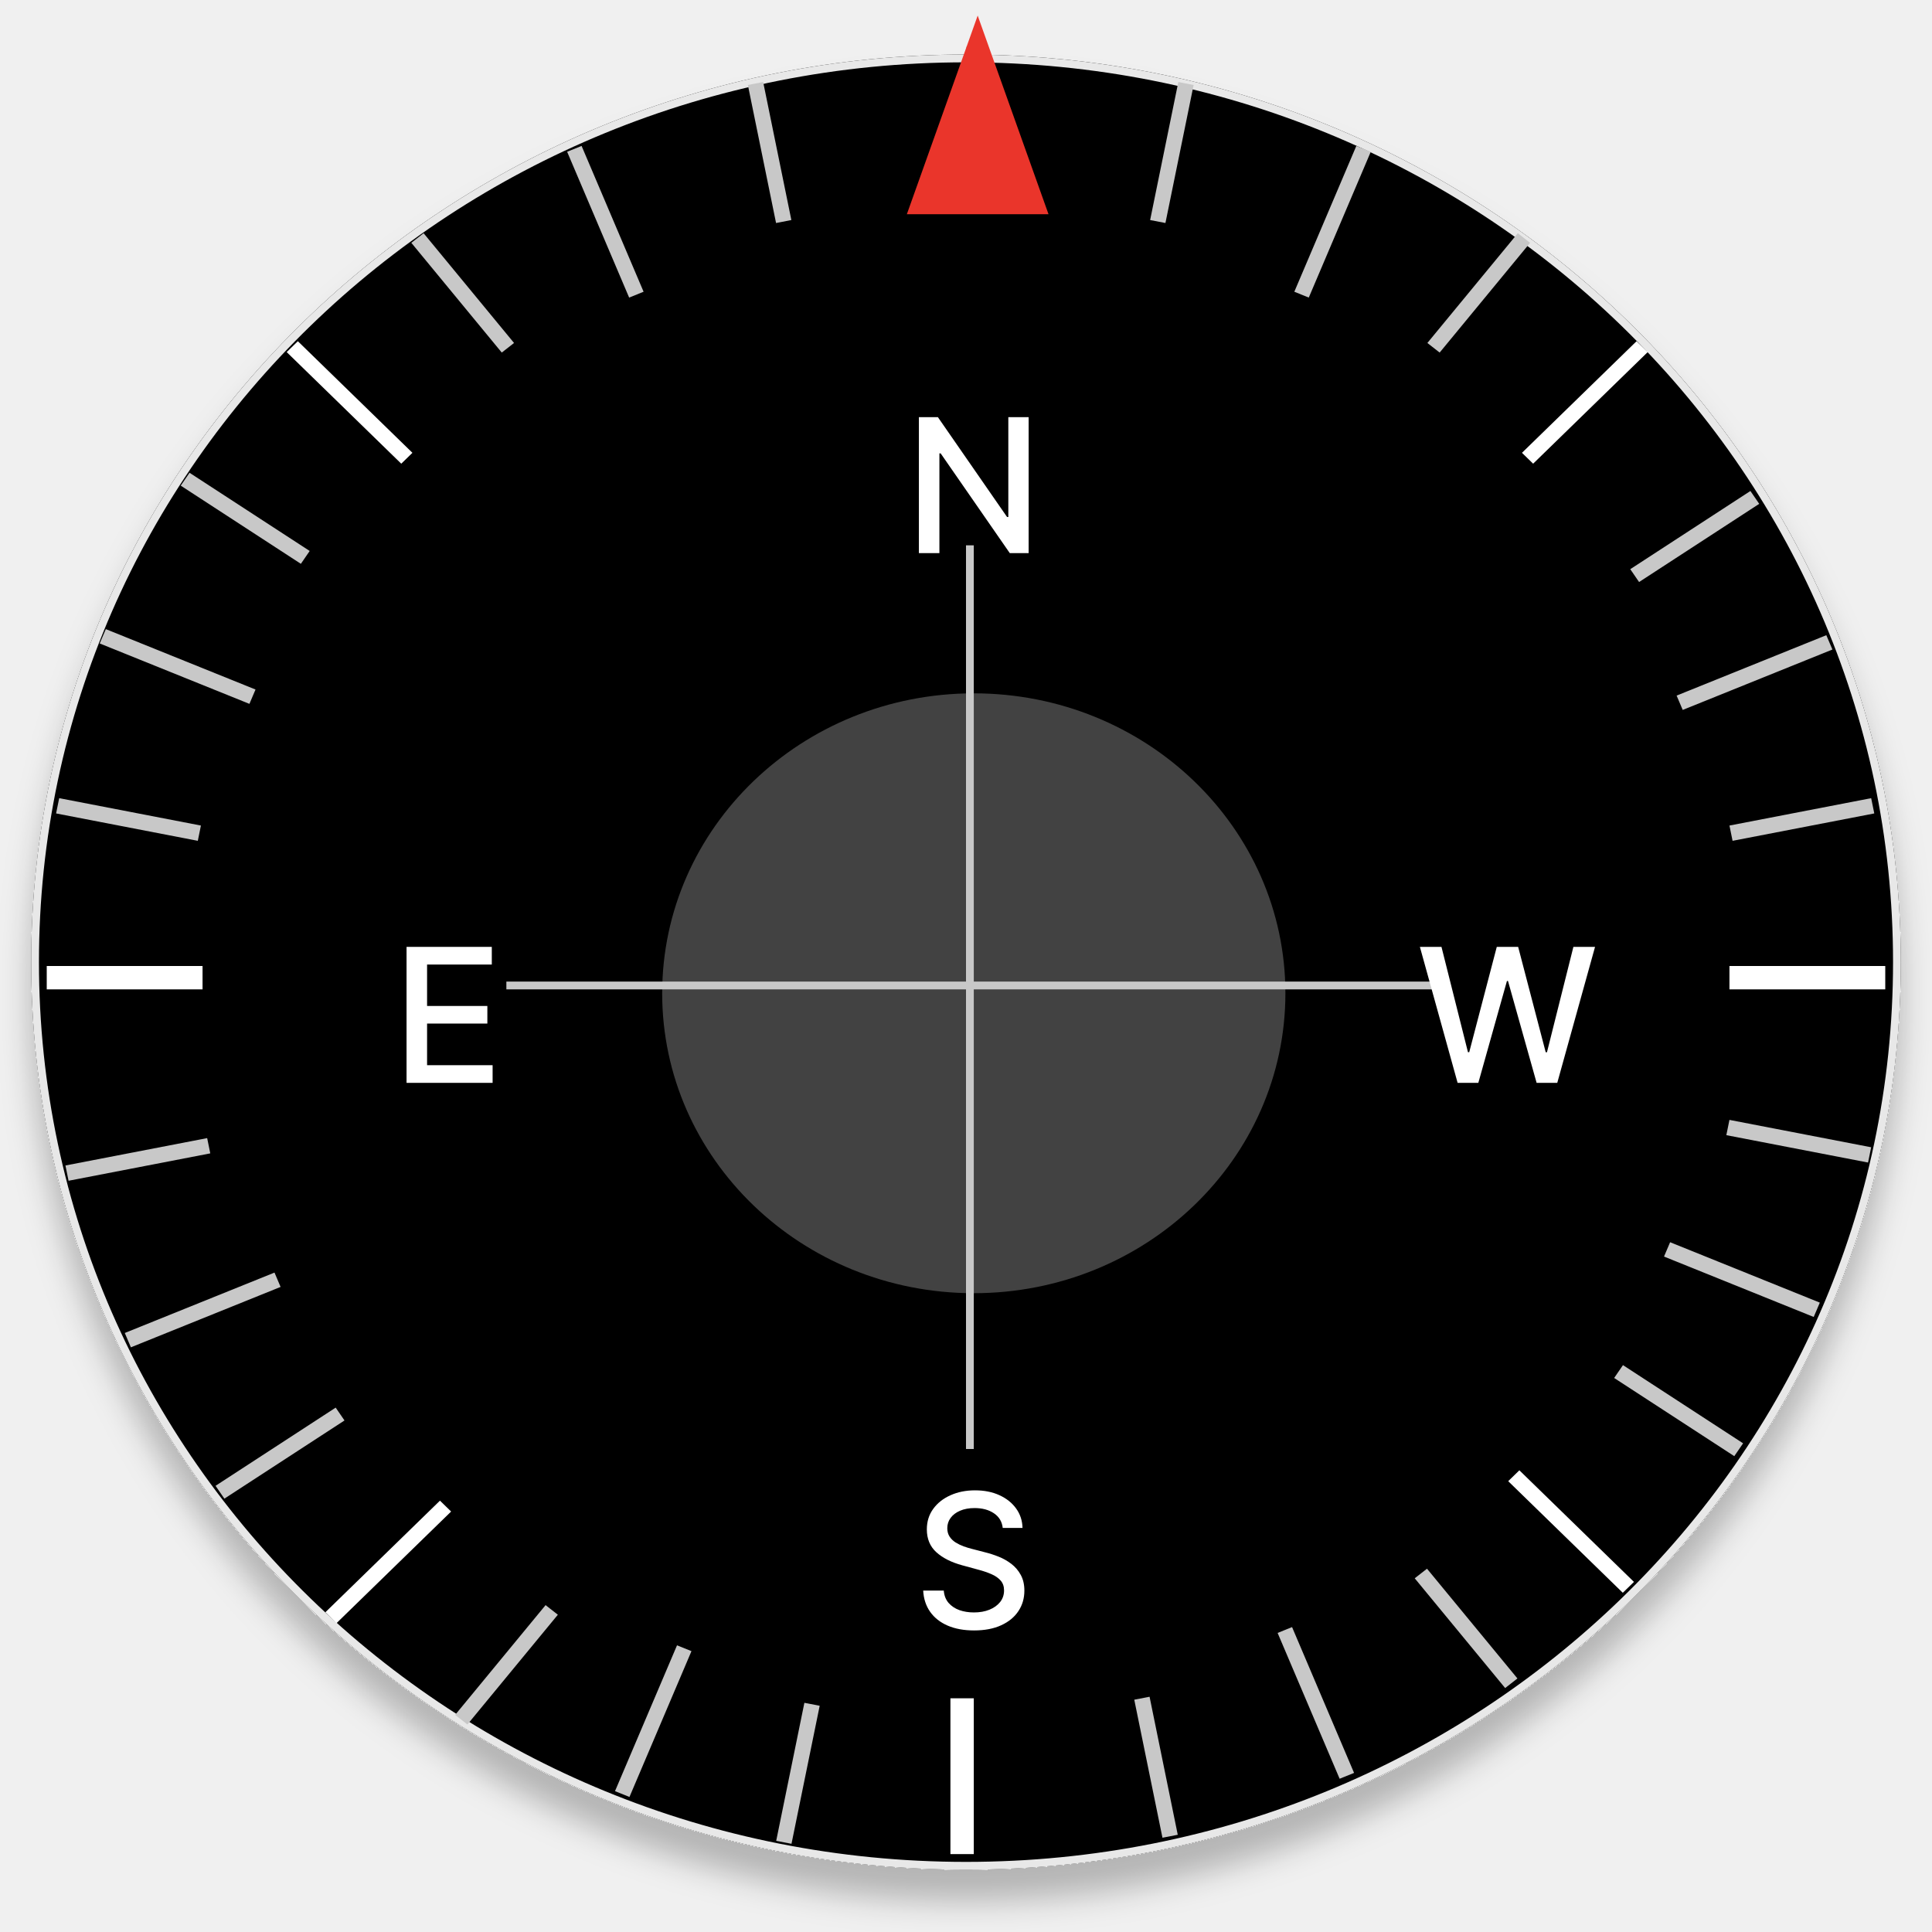
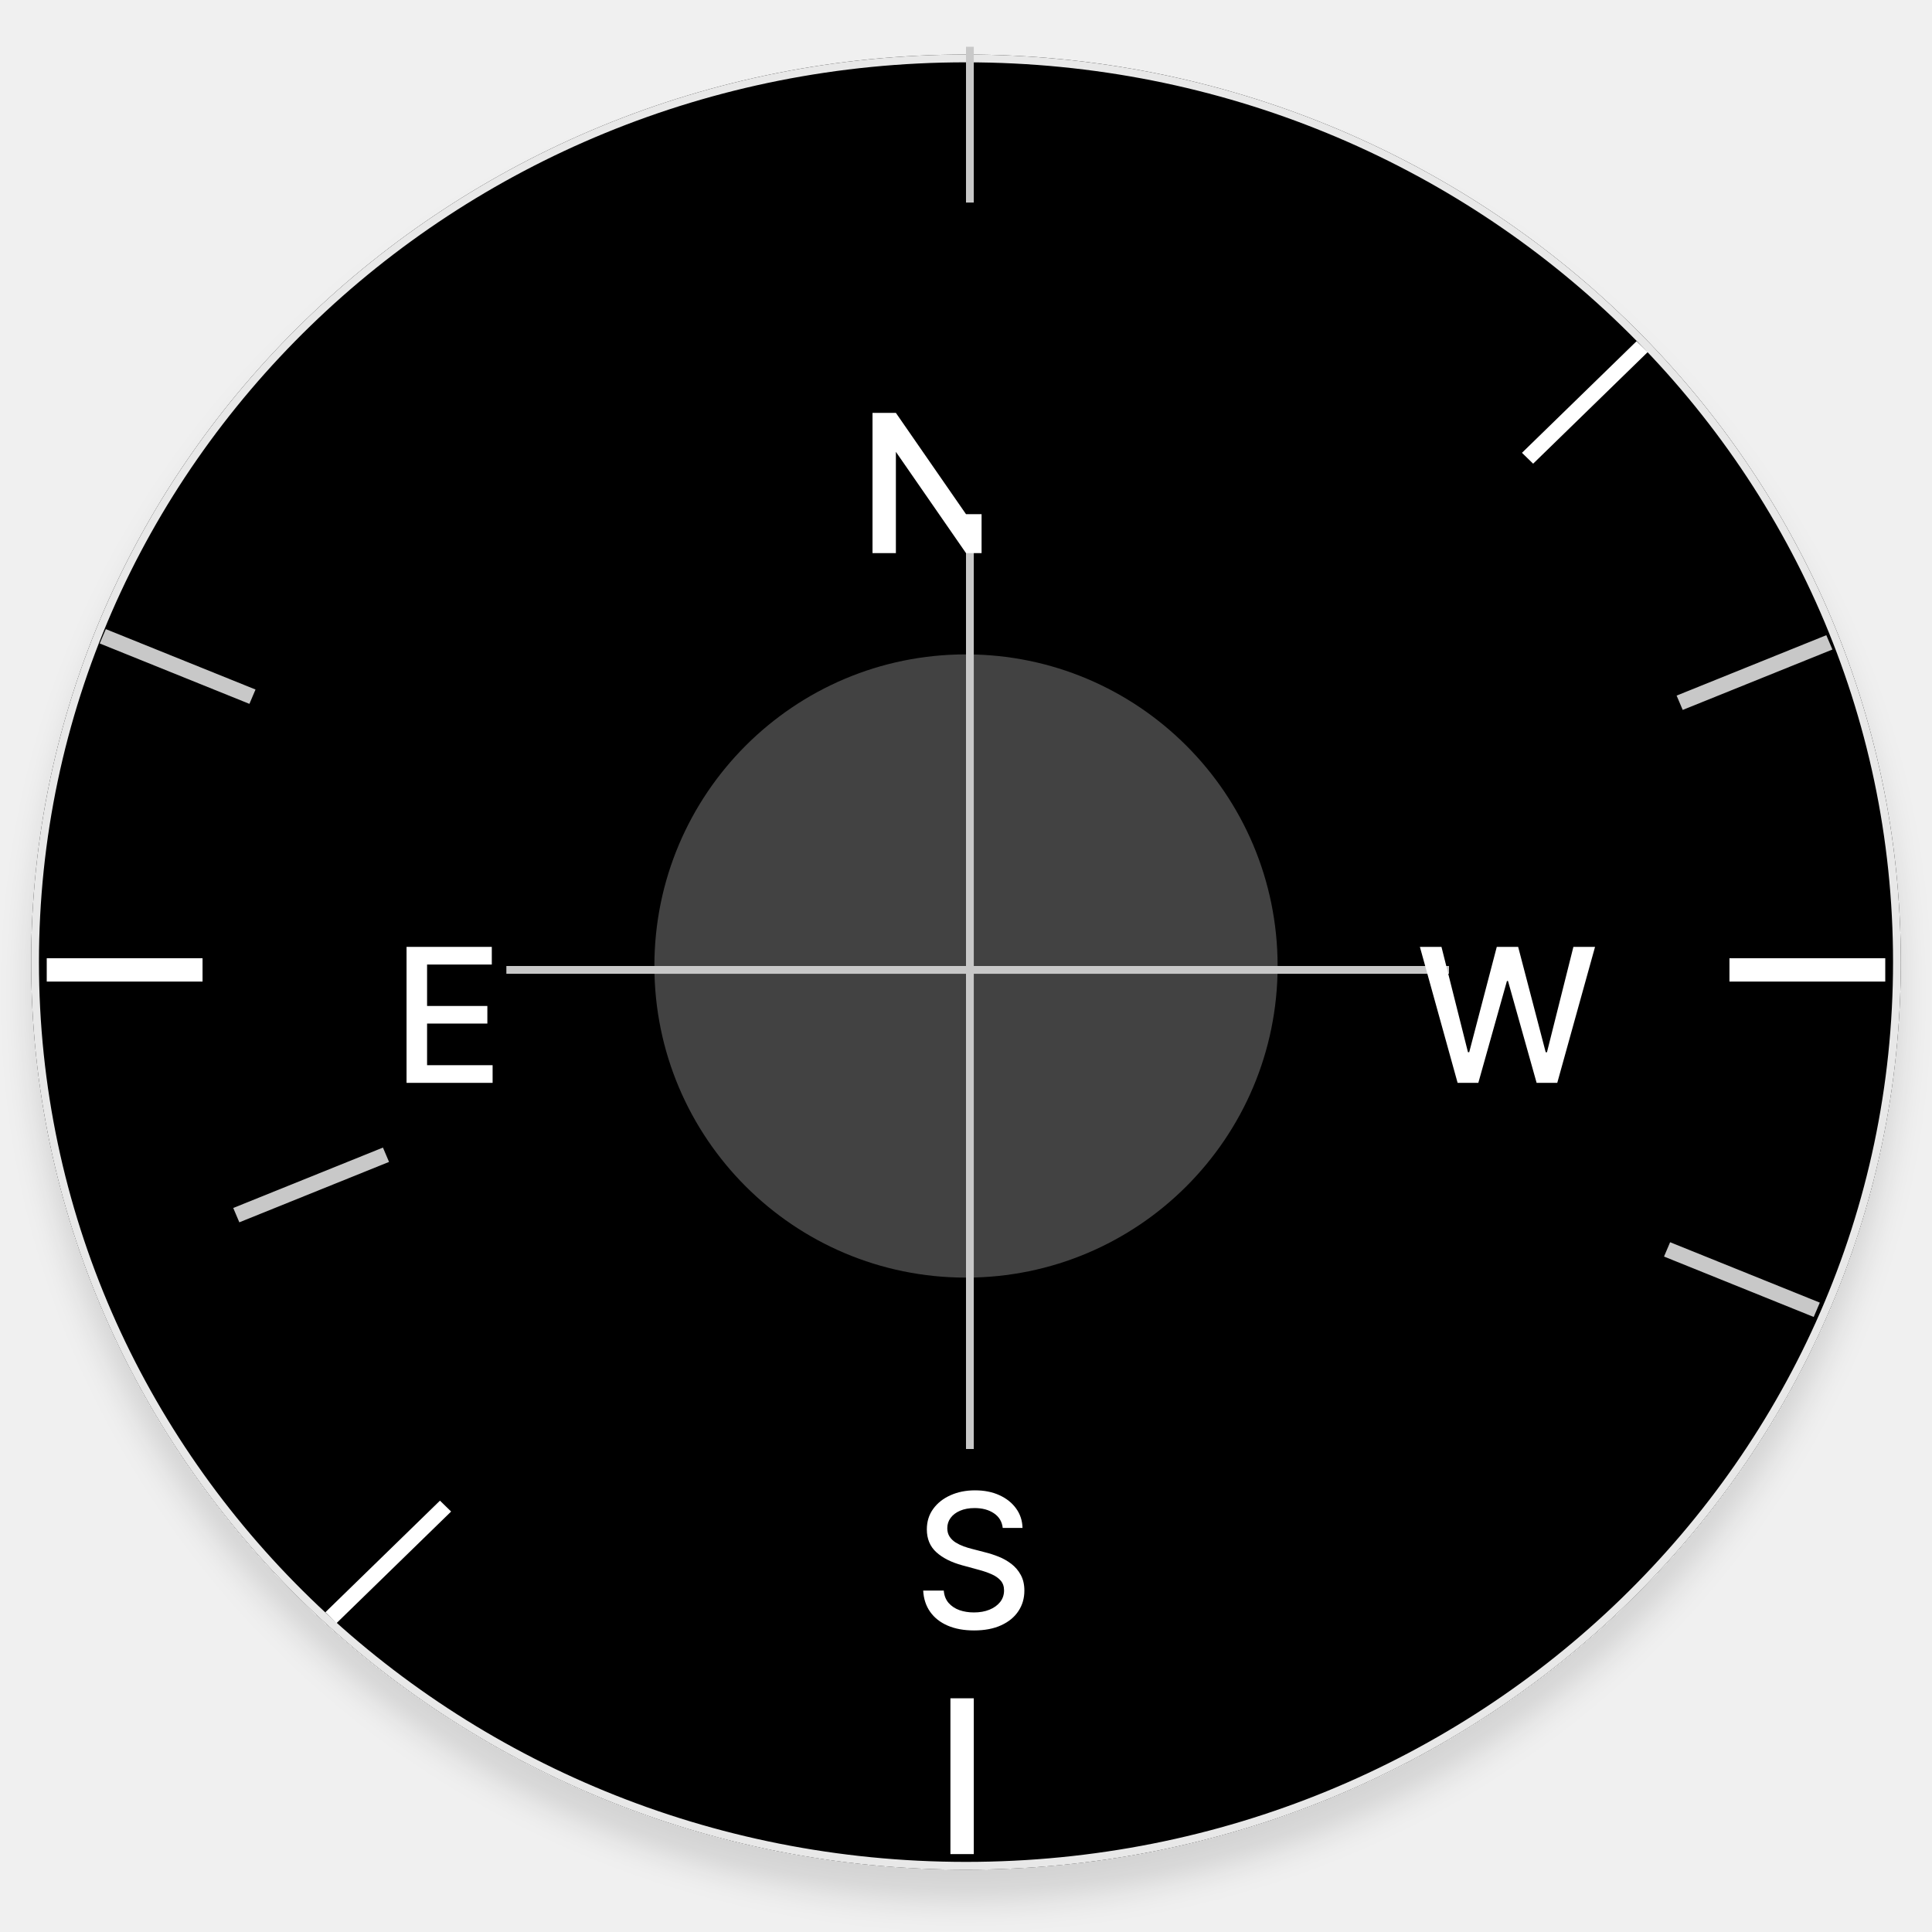
<svg xmlns="http://www.w3.org/2000/svg" width="248" height="248" viewBox="0 0 248 248" fill="none">
  <g filter="url(#filter0_d_160_955)">
    <ellipse cx="124" cy="123.5" rx="120" ry="116.5" fill="black" />
    <path d="M243.5 123.5C243.5 187.551 190.012 239.5 124 239.5C57.988 239.5 4.5 187.551 4.5 123.5C4.5 59.449 57.988 7.5 124 7.5C190.012 7.5 243.5 59.449 243.5 123.5Z" stroke="#E8E8E8" />
  </g>
-   <ellipse cx="125" cy="127.5" rx="40" ry="38.5" fill="#424242" />
+   <ellipse cx="124" cy="124" rx="40" ry="40" fill="#424242" />
  <line x1="124.5" y1="186" x2="124.5" y2="70" stroke="#C8C8C8" />
-   <line x1="65" y1="126.5" x2="186" y2="126.5" stroke="#C8C8C8" />
-   <path d="M132.041 53.545V71H129.62L120.748 58.199H120.586V71H117.953V53.545H120.39L129.271 66.364H129.433V53.545H132.041Z" fill="white" />
+   <line x1="65" y1="124.5" x2="186" y2="124.5" stroke="#C8C8C8" />
+   <path d="M126 53L126 71H124L115 58H115V71H112V53H115L124 66H126V53Z" fill="white" />
  <path d="M187.105 139L182.264 121.545H185.034L188.434 135.062H188.596L192.133 121.545H194.877L198.414 135.071H198.576L201.968 121.545H204.747L199.897 139H197.247L193.574 125.926H193.437L189.764 139H187.105Z" fill="white" />
  <path d="M128.715 196.131C128.624 195.324 128.249 194.699 127.59 194.256C126.931 193.807 126.101 193.582 125.101 193.582C124.385 193.582 123.766 193.696 123.243 193.923C122.721 194.145 122.314 194.452 122.025 194.844C121.74 195.23 121.598 195.67 121.598 196.165C121.598 196.58 121.695 196.937 121.888 197.239C122.087 197.54 122.346 197.793 122.664 197.997C122.988 198.196 123.334 198.364 123.703 198.5C124.073 198.631 124.428 198.739 124.769 198.824L126.473 199.267C127.03 199.403 127.601 199.588 128.186 199.821C128.772 200.054 129.314 200.361 129.814 200.741C130.314 201.122 130.718 201.594 131.025 202.156C131.337 202.719 131.493 203.392 131.493 204.176C131.493 205.165 131.238 206.043 130.726 206.81C130.221 207.577 129.485 208.182 128.519 208.625C127.559 209.068 126.397 209.29 125.033 209.29C123.726 209.29 122.596 209.082 121.641 208.668C120.686 208.253 119.939 207.665 119.4 206.903C118.86 206.136 118.561 205.227 118.505 204.176H121.147C121.198 204.807 121.402 205.332 121.76 205.753C122.124 206.168 122.587 206.477 123.15 206.682C123.718 206.881 124.34 206.98 125.016 206.98C125.76 206.98 126.422 206.864 127.002 206.631C127.587 206.392 128.047 206.062 128.382 205.642C128.718 205.216 128.885 204.719 128.885 204.151C128.885 203.634 128.738 203.21 128.442 202.881C128.152 202.551 127.757 202.278 127.257 202.062C126.763 201.847 126.203 201.656 125.578 201.491L123.516 200.929C122.118 200.548 121.01 199.989 120.192 199.25C119.38 198.511 118.973 197.534 118.973 196.318C118.973 195.312 119.246 194.435 119.792 193.685C120.337 192.935 121.076 192.352 122.007 191.938C122.939 191.517 123.99 191.307 125.161 191.307C126.343 191.307 127.385 191.514 128.289 191.929C129.198 192.344 129.914 192.915 130.436 193.642C130.959 194.364 131.232 195.193 131.255 196.131H128.715Z" fill="white" />
  <path d="M52.187 139V121.545H63.13V123.812H54.821V129.131H62.559V131.389H54.821V136.733H63.233V139H52.187Z" fill="white" />
  <line x1="123.5" y1="238" x2="123.5" y2="218" stroke="white" stroke-width="3" />
  <line x1="124.5" y1="26" x2="124.5" y2="6" stroke="#C8C8C8" />
-   <line x1="222" y1="125.5" x2="242" y2="125.5" stroke="white" stroke-width="3" />
-   <line x1="6" y1="125.5" x2="26" y2="125.5" stroke="white" stroke-width="3" />
+   <line x1="222" y1="124.5" x2="242" y2="124.5" stroke="white" stroke-width="3" />
+   <line x1="6" y1="124.5" x2="26" y2="124.5" stroke="white" stroke-width="3" />
  <line y1="-1" x2="20.722" y2="-1" transform="matrix(0.927368 0.374151 -0.391343 0.920245 12.7998 82.5977)" stroke="#C8C8C8" stroke-width="2" />
  <line y1="-1" x2="20.722" y2="-1" transform="matrix(0.927368 0.374151 -0.391343 0.920245 213.6 161.298)" stroke="#C8C8C8" stroke-width="2" />
  <line y1="-1" x2="20.532" y2="-1" transform="matrix(0.716349 -0.697742 0.716349 0.697742 196.8 59.521)" stroke="white" stroke-width="2" />
  <line y1="-1" x2="20.722" y2="-1" transform="matrix(0.927368 -0.374151 0.391343 0.920245 216 91.1294)" stroke="#C8C8C8" stroke-width="2" />
  <line y1="-1" x2="20.532" y2="-1" transform="matrix(0.716349 -0.697742 0.716349 0.697742 43.1997 208.352)" stroke="white" stroke-width="2" />
-   <line y1="-1" x2="20.34" y2="-1" transform="matrix(0.391343 0.920245 -0.927368 0.374151 164 209.61)" stroke="#C8C8C8" stroke-width="2" />
-   <line y1="-1" x2="20.34" y2="-1" transform="matrix(0.391343 0.920245 -0.927368 0.374151 72.7998 19.4805)" stroke="#C8C8C8" stroke-width="2" />
-   <line y1="-1" x2="20.34" y2="-1" transform="matrix(0.391343 -0.920245 0.927368 0.374151 80.7998 230.666)" stroke="#C8C8C8" stroke-width="2" />
-   <line y1="-1" x2="20.34" y2="-1" transform="matrix(0.391343 -0.920245 0.927368 0.374151 168 38.1978)" stroke="#C8C8C8" stroke-width="2" />
-   <line y1="-1" x2="20.722" y2="-1" transform="matrix(0.927368 -0.374151 0.391343 0.920245 16.8003 172.948)" stroke="#C8C8C8" stroke-width="2" />
-   <line y1="-1" x2="18.528" y2="-1" transform="matrix(0.981839 -0.189715 0.19957 0.979883 8.80029 151.567)" stroke="#C8C8C8" stroke-width="2" />
-   <line y1="-1" x2="18.528" y2="-1" transform="matrix(0.981839 -0.189715 0.19957 0.979883 222.4 107.931)" stroke="#C8C8C8" stroke-width="2" />
-   <line y1="-1" x2="18.528" y2="-1" transform="matrix(0.981841 0.189707 -0.199562 0.979885 221.6 145.714)" stroke="#C8C8C8" stroke-width="2" />
-   <line y1="-1" x2="18.528" y2="-1" transform="matrix(0.981841 0.189707 -0.199562 0.979885 7.19971 104.416)" stroke="#C8C8C8" stroke-width="2" />
-   <line y1="-1" x2="18.399" y2="-1" transform="matrix(0.838128 0.545473 -0.565687 0.82462 23.2002 62.3379)" stroke="#C8C8C8" stroke-width="2" />
-   <line y1="-1" x2="18.399" y2="-1" transform="matrix(0.838128 0.545473 -0.565687 0.82462 207.2 176.883)" stroke="#C8C8C8" stroke-width="2" />
-   <line y1="-1" x2="18.255" y2="-1" transform="matrix(0.635918 -0.771757 0.787838 0.615883 60 221.361)" stroke="#C8C8C8" stroke-width="2" />
-   <line y1="-1" x2="18.255" y2="-1" transform="matrix(0.635918 -0.771757 0.787838 0.615883 184.8 45.2573)" stroke="#C8C8C8" stroke-width="2" />
-   <line y1="-1" x2="18.255" y2="-1" transform="matrix(0.635918 0.771757 -0.787838 0.615883 52.7998 31.1689)" stroke="#C8C8C8" stroke-width="2" />
-   <line y1="-1" x2="18.255" y2="-1" transform="matrix(0.635918 0.771757 -0.787838 0.615883 181.6 202.597)" stroke="#C8C8C8" stroke-width="2" />
-   <line y1="-1" x2="18.083" y2="-1" transform="matrix(0.200087 0.979778 -0.981744 0.190209 145.6 218.182)" stroke="#C8C8C8" stroke-width="2" />
-   <line y1="-1" x2="18.083" y2="-1" transform="matrix(0.200087 -0.979778 0.981744 0.190209 101.6 236.678)" stroke="#C8C8C8" stroke-width="2" />
-   <line y1="-1" x2="18.083" y2="-1" transform="matrix(0.200087 -0.979778 0.981744 0.190209 149.6 28.6265)" stroke="#C8C8C8" stroke-width="2" />
-   <line y1="-1" x2="18.083" y2="-1" transform="matrix(0.200087 0.979778 -0.981744 0.190209 96 10.9092)" stroke="#C8C8C8" stroke-width="2" />
-   <line y1="-1" x2="18.399" y2="-1" transform="matrix(0.838128 -0.545473 0.565687 0.82462 28.7998 192.374)" stroke="#C8C8C8" stroke-width="2" />
-   <line y1="-1" x2="18.399" y2="-1" transform="matrix(0.838128 -0.545473 0.565687 0.82462 210.4 74.7114)" stroke="#C8C8C8" stroke-width="2" />
-   <line y1="-1" x2="20.532" y2="-1" transform="matrix(0.716349 0.697742 -0.716349 0.697742 36.7998 45.1948)" stroke="white" stroke-width="2" />
-   <line y1="-1" x2="20.532" y2="-1" transform="matrix(0.716349 0.697742 -0.716349 0.697742 193.6 190.13)" stroke="white" stroke-width="2" />
-   <path d="M125.5 2L134.593 27.5H116.407L125.5 2Z" fill="#EA352B" />
+   <line y1="-1" x2="20.722" y2="-1" transform="matrix(0.927368 -0.374151 0.391343 0.920245 30.7216 156.902)" stroke="#C8C8C8" stroke-width="2" />
  <defs>
-     <filter id="filter0_d_160_955" x="0" y="7" width="248" height="241" filterUnits="userSpaceOnUse" color-interpolation-filters="sRGB">
+     <filter id="filter0_d_160_955" x="0" y="0" width="248" height="248" filterUnits="userSpaceOnUse" color-interpolation-filters="sRGB">
      <feFlood flood-opacity="0" result="BackgroundImageFix" />
      <feColorMatrix in="SourceAlpha" type="matrix" values="0 0 0 0 0 0 0 0 0 0 0 0 0 0 0 0 0 0 127 0" result="hardAlpha" />
      <feOffset dy="4" />
      <feGaussianBlur stdDeviation="2" />
      <feComposite in2="hardAlpha" operator="out" />
-       <feColorMatrix type="matrix" values="0 0 0 0 0 0 0 0 0 0 0 0 0 0 0 0 0 0 0.25 0" />
+       <feColorMatrix type="matrix" values="0 0 0 0 0 0 0 0 0 0 0 0 0 0 0 0 0 0 0.12 0" />
      <feBlend mode="normal" in2="BackgroundImageFix" result="effect1_dropShadow_160_955" />
      <feBlend mode="normal" in="SourceGraphic" in2="effect1_dropShadow_160_955" result="shape" />
    </filter>
  </defs>
</svg>
